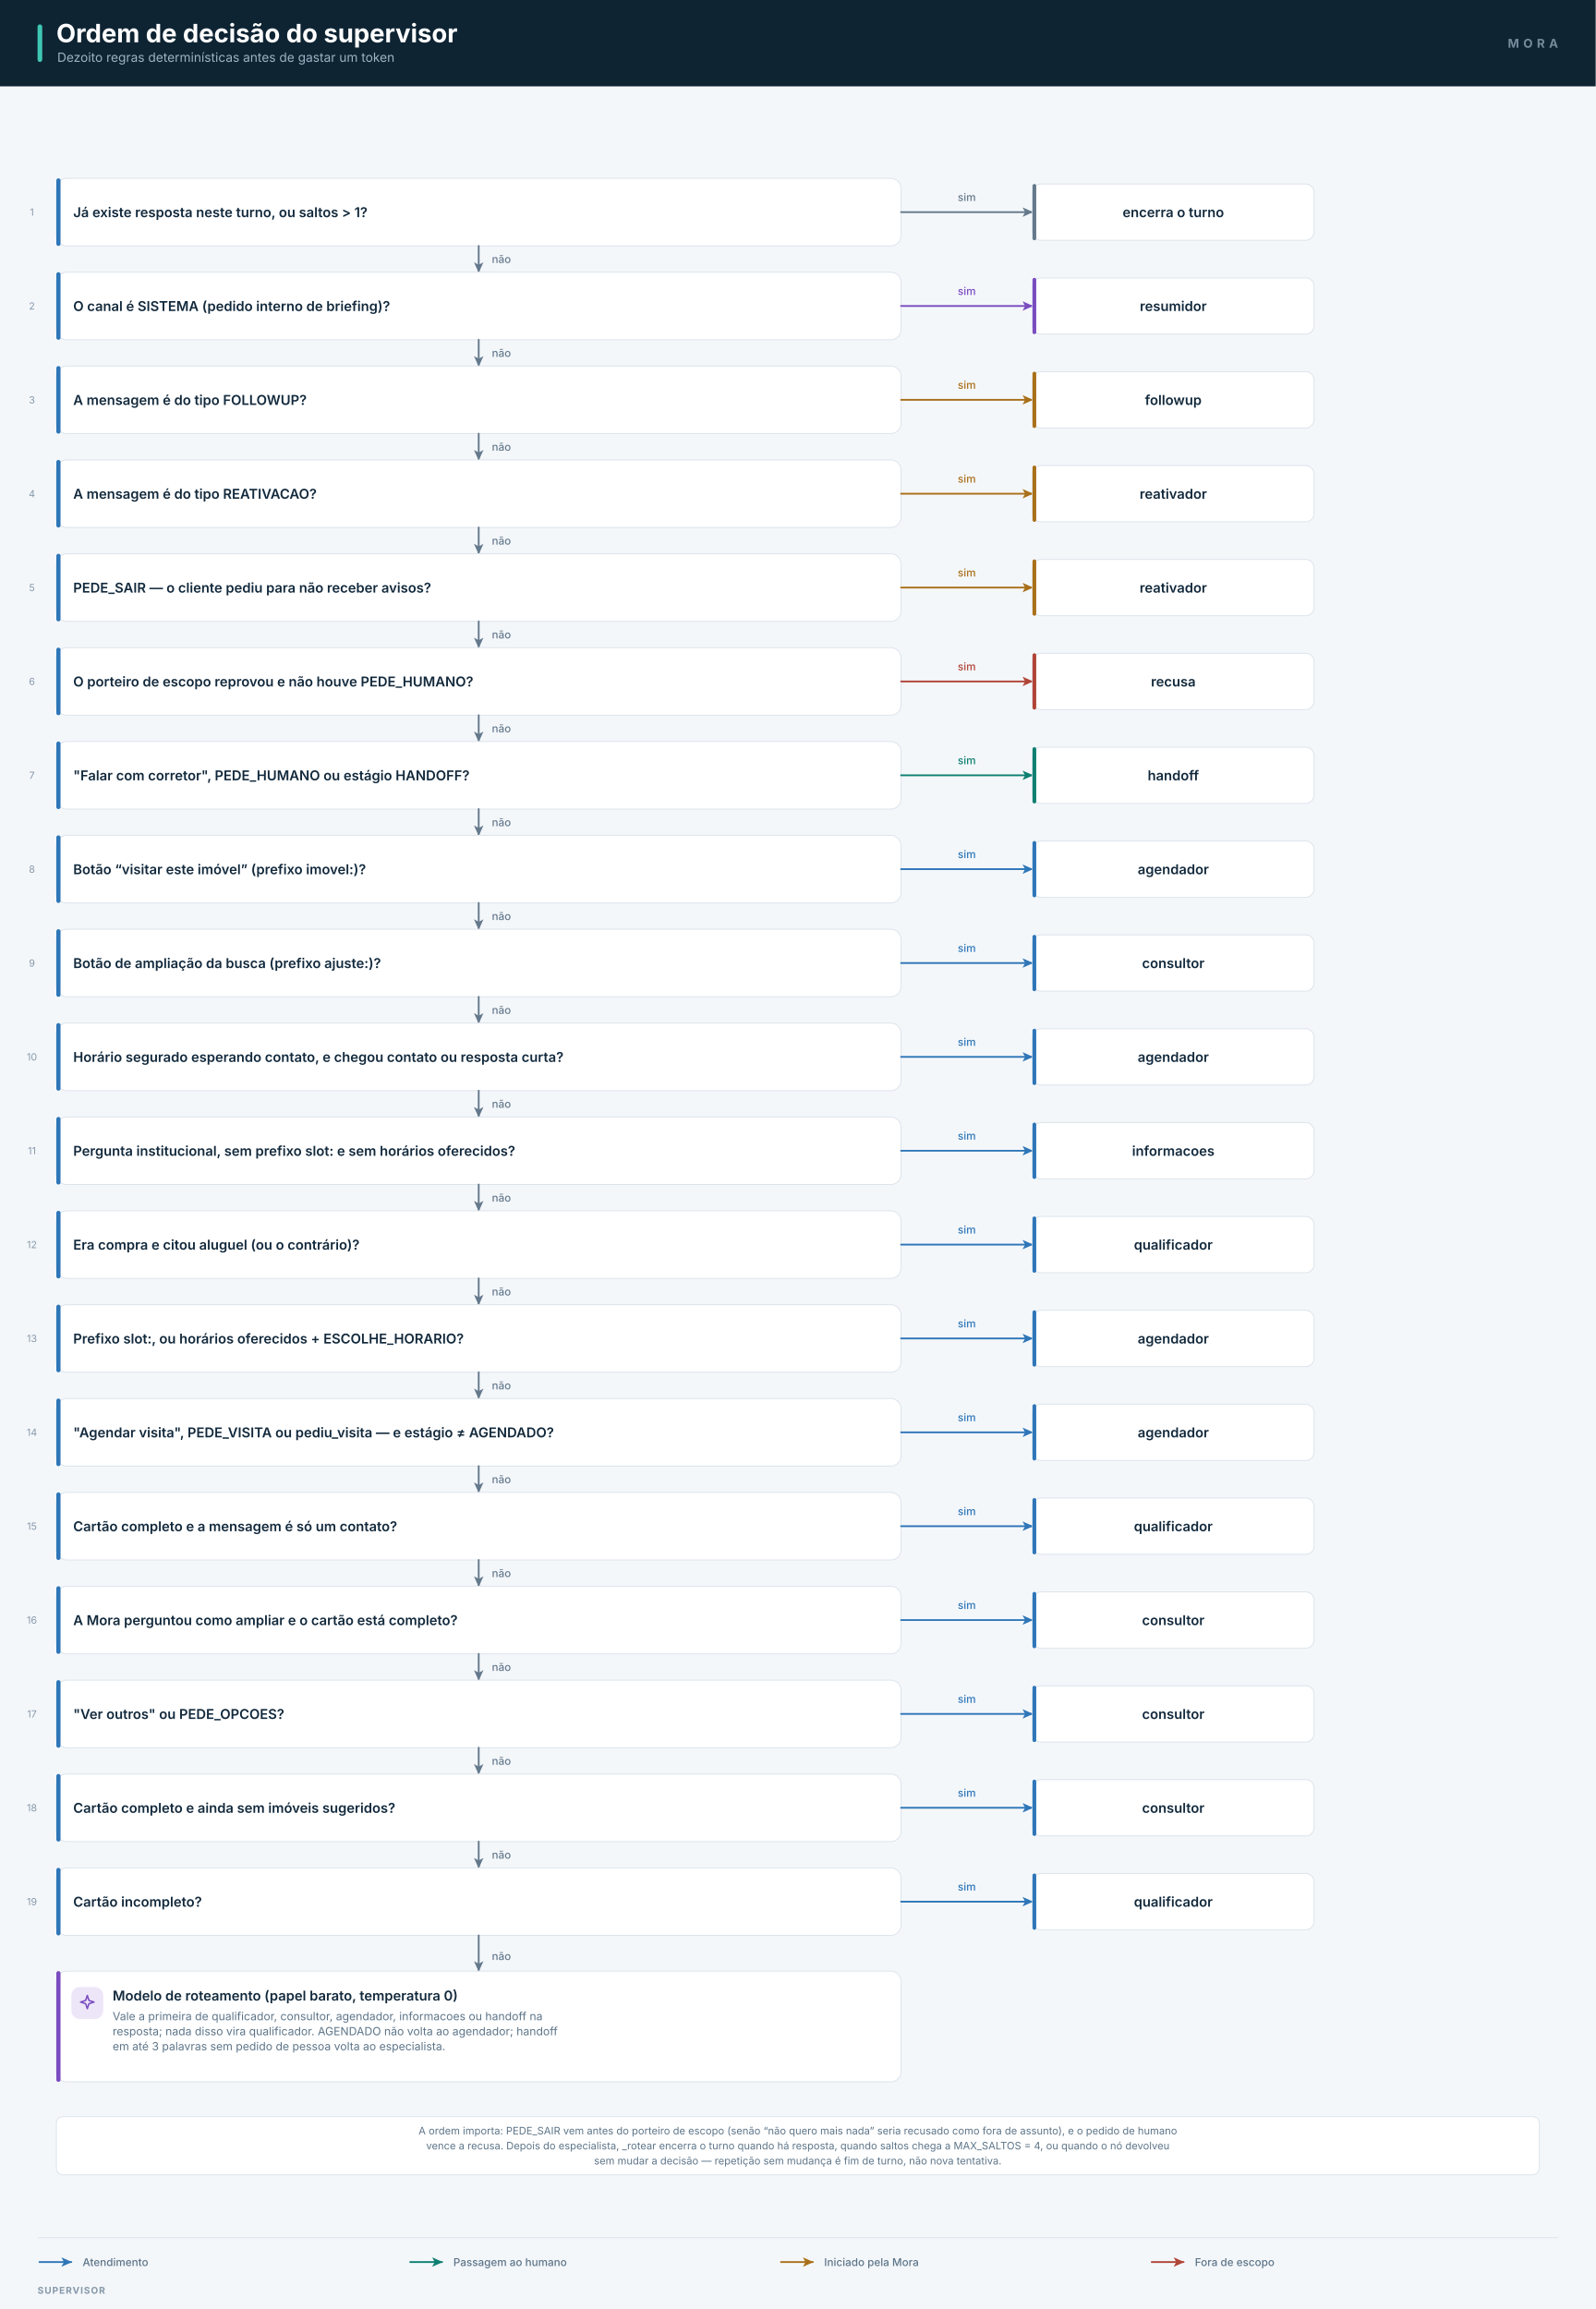
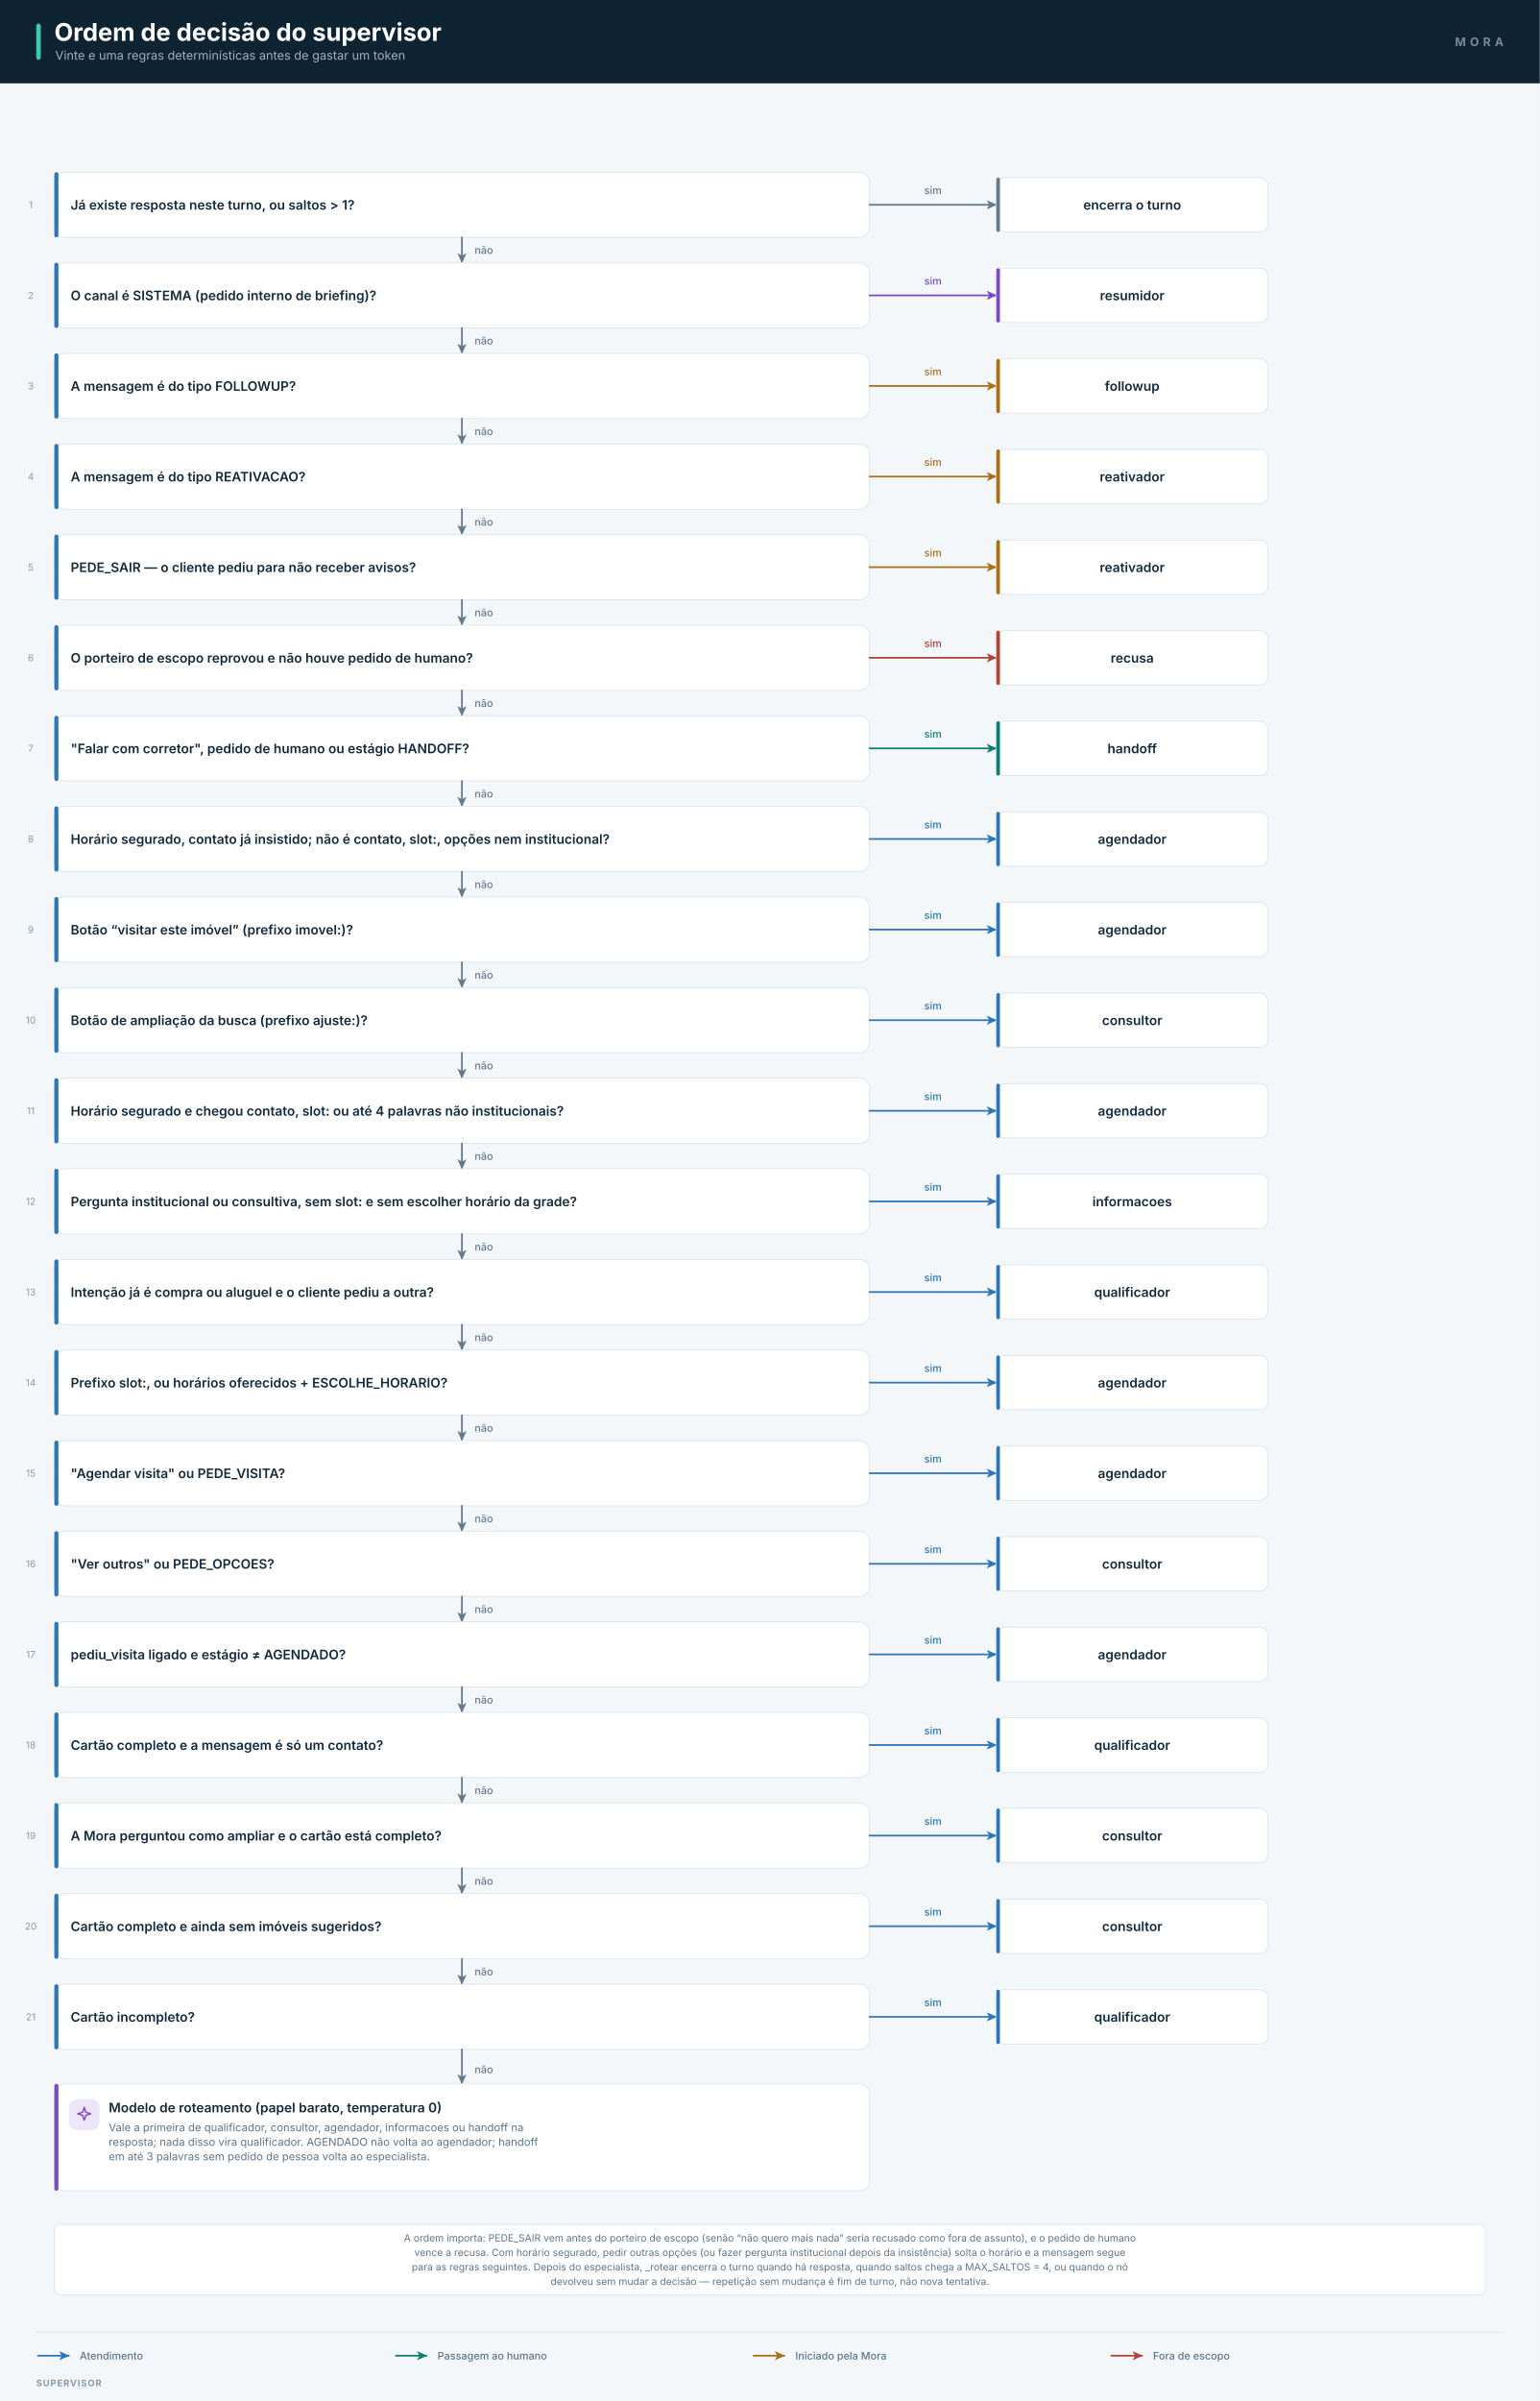
- <svg xmlns="http://www.w3.org/2000/svg" viewBox="0 0 1700 2460" width="1700" height="2460" role="img" aria-label="Escada de decisão do supervisor: cada regra é avaliada na ordem; a primeira que casa define o especialista, e só o que sobra vai ao modelo de roteamento.">
+ <svg xmlns="http://www.w3.org/2000/svg" viewBox="0 0 1700 2650" width="1700" height="2650" role="img" aria-label="Escada de decisão do supervisor: cada regra é avaliada na ordem; a primeira que casa define o especialista, e só o que sobra vai ao modelo de roteamento.">
  <style>
  text{font-family:Inter,'Segoe UI',system-ui,-apple-system,'Helvetica Neue',Arial,sans-serif;dominant-baseline:middle}
  .t-tit{font-size:17px;font-weight:600;fill:#12293C}
  .t-tit-s{font-size:14.5px;font-weight:600;fill:#12293C}
  .t-sub{font-size:12px;font-weight:400;fill:#5B7387}
  .t-sub-s{font-size:11px;font-weight:400;fill:#5B7387}
  .t-mini{font-size:10.5px;font-weight:400;fill:#8497A8}
  .t-grp{font-size:12px;font-weight:700;fill:#2C5F84;letter-spacing:.07em}
  .t-grp-s{font-size:11px;font-weight:400;fill:#8497A8}
  .t-seta{font-size:11.5px;font-weight:500}
  .t-leg{font-size:11.5px;font-weight:500;fill:#5B7387}
  .t-rod{font-size:10px;font-weight:700;fill:#8497A8;letter-spacing:.09em}
  .t-cab{font-size:27px;font-weight:700;fill:#FFFFFF}
  .t-cab-s{font-size:13.5px;font-weight:400;fill:#9DB3C4}
  .t-cab-r{font-size:13px;font-weight:700;fill:#9DB3C4;letter-spacing:.34em;opacity:.72}
  .cartao{fill:#FFFFFF;stroke:#DCE4EC;stroke-width:1}
  .grupo{fill:#E9F1F8;stroke:#D5E2EE;stroke-width:1}
  .linha{stroke:#DCE4EC;stroke-width:1}
  .s-azul{stroke:#2E76B8} .f-azul{fill:#2E76B8} .x-azul{fill:#2E76B8}
  .s-verde{stroke:#0E7F72} .f-verde{fill:#0E7F72} .x-verde{fill:#0E7F72}
  .s-roxo{stroke:#7A4CC0} .f-roxo{fill:#7A4CC0} .x-roxo{fill:#7A4CC0}
  .s-cinza{stroke:#64798C} .f-cinza{fill:#64798C} .x-cinza{fill:#64798C}
  .s-ambar{stroke:#A9701A} .f-ambar{fill:#A9701A} .x-ambar{fill:#A9701A}
  .s-vermelho{stroke:#B04437} .f-vermelho{fill:#B04437} .x-vermelho{fill:#B04437}
  .s-tinta2{stroke:#5B7387} .f-tinta2{fill:#5B7387} .x-tinta2{fill:#5B7387}
  .aresta{fill:none;stroke-width:1.9;stroke-linecap:round;stroke-linejoin:round}
</style>
  <defs>
    <marker id="p-azul" viewBox="0 0 10 10" refX="8.5" refY="5" markerWidth="7" markerHeight="7" orient="auto-start-reverse">
      <path d="M0.5 1.2 9 5 0.5 8.8 2.6 5z" class="f-azul" />
    </marker>
    <marker id="p-verde" viewBox="0 0 10 10" refX="8.5" refY="5" markerWidth="7" markerHeight="7" orient="auto-start-reverse">
      <path d="M0.5 1.2 9 5 0.5 8.8 2.6 5z" class="f-verde" />
    </marker>
    <marker id="p-roxo" viewBox="0 0 10 10" refX="8.5" refY="5" markerWidth="7" markerHeight="7" orient="auto-start-reverse">
      <path d="M0.5 1.2 9 5 0.5 8.8 2.6 5z" class="f-roxo" />
    </marker>
    <marker id="p-cinza" viewBox="0 0 10 10" refX="8.5" refY="5" markerWidth="7" markerHeight="7" orient="auto-start-reverse">
      <path d="M0.5 1.2 9 5 0.5 8.8 2.6 5z" class="f-cinza" />
    </marker>
    <marker id="p-ambar" viewBox="0 0 10 10" refX="8.5" refY="5" markerWidth="7" markerHeight="7" orient="auto-start-reverse">
      <path d="M0.5 1.2 9 5 0.5 8.8 2.6 5z" class="f-ambar" />
    </marker>
    <marker id="p-vermelho" viewBox="0 0 10 10" refX="8.5" refY="5" markerWidth="7" markerHeight="7" orient="auto-start-reverse">
      <path d="M0.5 1.2 9 5 0.5 8.8 2.6 5z" class="f-vermelho" />
    </marker>
    <marker id="p-tinta2" viewBox="0 0 10 10" refX="8.5" refY="5" markerWidth="7" markerHeight="7" orient="auto-start-reverse">
      <path d="M0.5 1.2 9 5 0.5 8.8 2.6 5z" class="f-tinta2" />
    </marker>
  </defs>
-   <rect width="1700" height="2460" fill="#F4F7FA" />
+   <rect width="1700" height="2650" fill="#F4F7FA" />
  <rect width="1700" height="92" fill="#0E2433" />
  <rect x="40" y="26" width="5" height="40" rx="2.5" fill="#3FC7B4" />
  <text x="60" y="35.0" class="t-cab">Ordem de decisão do supervisor</text>
-   <text x="61" y="61.0" class="t-cab-s">Dezoito regras determinísticas antes de gastar um token</text>
+   <text x="61" y="61.0" class="t-cab-s">Vinte e uma regras determinísticas antes de gastar um token</text>
  <text x="1660" y="46.0" class="t-cab-r" text-anchor="end">MORA</text>
  <rect x="60" y="190" width="900" height="72" rx="11" class="cartao" />
  <rect x="60" y="190" width="4.5" height="72" rx="2.2" class="f-azul" />
  <text x="78" y="226.0" class="t-tit-s">Já existe resposta neste turno, ou saltos &gt; 1?</text>
  <text x="34" y="226" class="t-mini" text-anchor="middle">1</text>
  <path d="M960.0 226.0 L1100.0 226.0" class="aresta s-cinza" marker-end="url(#p-cinza)" />
  <text x="1030" y="210" class="t-seta x-cinza" text-anchor="middle">sim</text>
  <rect x="1100" y="196" width="300" height="60" rx="9" class="cartao" />
  <rect x="1100" y="196" width="4" height="60" rx="2" class="f-cinza" />
  <text x="1250.0" y="226.0" class="t-tit-s" text-anchor="middle">encerra o turno</text>
  <path d="M510.0 262.0 L510.0 290.0" class="aresta s-cinza" marker-end="url(#p-cinza)" />
  <text x="524" y="276" class="t-seta x-cinza" text-anchor="start">não</text>
  <rect x="60" y="290" width="900" height="72" rx="11" class="cartao" />
  <rect x="60" y="290" width="4.5" height="72" rx="2.2" class="f-azul" />
  <text x="78" y="326.0" class="t-tit-s">O canal é SISTEMA (pedido interno de briefing)?</text>
  <text x="34" y="326" class="t-mini" text-anchor="middle">2</text>
  <path d="M960.0 326.0 L1100.0 326.0" class="aresta s-roxo" marker-end="url(#p-roxo)" />
  <text x="1030" y="310" class="t-seta x-roxo" text-anchor="middle">sim</text>
  <rect x="1100" y="296" width="300" height="60" rx="9" class="cartao" />
  <rect x="1100" y="296" width="4" height="60" rx="2" class="f-roxo" />
  <text x="1250.0" y="326.0" class="t-tit-s" text-anchor="middle">resumidor</text>
  <path d="M510.0 362.0 L510.0 390.0" class="aresta s-cinza" marker-end="url(#p-cinza)" />
  <text x="524" y="376" class="t-seta x-cinza" text-anchor="start">não</text>
  <rect x="60" y="390" width="900" height="72" rx="11" class="cartao" />
  <rect x="60" y="390" width="4.5" height="72" rx="2.2" class="f-azul" />
  <text x="78" y="426.0" class="t-tit-s">A mensagem é do tipo FOLLOWUP?</text>
  <text x="34" y="426" class="t-mini" text-anchor="middle">3</text>
  <path d="M960.0 426.0 L1100.0 426.0" class="aresta s-ambar" marker-end="url(#p-ambar)" />
  <text x="1030" y="410" class="t-seta x-ambar" text-anchor="middle">sim</text>
  <rect x="1100" y="396" width="300" height="60" rx="9" class="cartao" />
  <rect x="1100" y="396" width="4" height="60" rx="2" class="f-ambar" />
  <text x="1250.0" y="426.0" class="t-tit-s" text-anchor="middle">followup</text>
  <path d="M510.0 462.0 L510.0 490.0" class="aresta s-cinza" marker-end="url(#p-cinza)" />
  <text x="524" y="476" class="t-seta x-cinza" text-anchor="start">não</text>
  <rect x="60" y="490" width="900" height="72" rx="11" class="cartao" />
  <rect x="60" y="490" width="4.5" height="72" rx="2.2" class="f-azul" />
  <text x="78" y="526.0" class="t-tit-s">A mensagem é do tipo REATIVACAO?</text>
  <text x="34" y="526" class="t-mini" text-anchor="middle">4</text>
  <path d="M960.0 526.0 L1100.0 526.0" class="aresta s-ambar" marker-end="url(#p-ambar)" />
  <text x="1030" y="510" class="t-seta x-ambar" text-anchor="middle">sim</text>
  <rect x="1100" y="496" width="300" height="60" rx="9" class="cartao" />
  <rect x="1100" y="496" width="4" height="60" rx="2" class="f-ambar" />
  <text x="1250.0" y="526.0" class="t-tit-s" text-anchor="middle">reativador</text>
  <path d="M510.0 562.0 L510.0 590.0" class="aresta s-cinza" marker-end="url(#p-cinza)" />
  <text x="524" y="576" class="t-seta x-cinza" text-anchor="start">não</text>
  <rect x="60" y="590" width="900" height="72" rx="11" class="cartao" />
  <rect x="60" y="590" width="4.5" height="72" rx="2.2" class="f-azul" />
  <text x="78" y="626.0" class="t-tit-s">PEDE_SAIR — o cliente pediu para não receber avisos?</text>
  <text x="34" y="626" class="t-mini" text-anchor="middle">5</text>
  <path d="M960.0 626.0 L1100.0 626.0" class="aresta s-ambar" marker-end="url(#p-ambar)" />
  <text x="1030" y="610" class="t-seta x-ambar" text-anchor="middle">sim</text>
  <rect x="1100" y="596" width="300" height="60" rx="9" class="cartao" />
  <rect x="1100" y="596" width="4" height="60" rx="2" class="f-ambar" />
  <text x="1250.0" y="626.0" class="t-tit-s" text-anchor="middle">reativador</text>
  <path d="M510.0 662.0 L510.0 690.0" class="aresta s-cinza" marker-end="url(#p-cinza)" />
  <text x="524" y="676" class="t-seta x-cinza" text-anchor="start">não</text>
  <rect x="60" y="690" width="900" height="72" rx="11" class="cartao" />
  <rect x="60" y="690" width="4.5" height="72" rx="2.2" class="f-azul" />
-   <text x="78" y="726.0" class="t-tit-s">O porteiro de escopo reprovou e não houve PEDE_HUMANO?</text>
+   <text x="78" y="726.0" class="t-tit-s">O porteiro de escopo reprovou e não houve pedido de humano?</text>
  <text x="34" y="726" class="t-mini" text-anchor="middle">6</text>
  <path d="M960.0 726.0 L1100.0 726.0" class="aresta s-vermelho" marker-end="url(#p-vermelho)" />
  <text x="1030" y="710" class="t-seta x-vermelho" text-anchor="middle">sim</text>
  <rect x="1100" y="696" width="300" height="60" rx="9" class="cartao" />
  <rect x="1100" y="696" width="4" height="60" rx="2" class="f-vermelho" />
  <text x="1250.0" y="726.0" class="t-tit-s" text-anchor="middle">recusa</text>
  <path d="M510.0 762.0 L510.0 790.0" class="aresta s-cinza" marker-end="url(#p-cinza)" />
  <text x="524" y="776" class="t-seta x-cinza" text-anchor="start">não</text>
  <rect x="60" y="790" width="900" height="72" rx="11" class="cartao" />
  <rect x="60" y="790" width="4.5" height="72" rx="2.2" class="f-azul" />
-   <text x="78" y="826.0" class="t-tit-s">"Falar com corretor", PEDE_HUMANO ou estágio HANDOFF?</text>
+   <text x="78" y="826.0" class="t-tit-s">"Falar com corretor", pedido de humano ou estágio HANDOFF?</text>
  <text x="34" y="826" class="t-mini" text-anchor="middle">7</text>
  <path d="M960.0 826.0 L1100.0 826.0" class="aresta s-verde" marker-end="url(#p-verde)" />
  <text x="1030" y="810" class="t-seta x-verde" text-anchor="middle">sim</text>
  <rect x="1100" y="796" width="300" height="60" rx="9" class="cartao" />
  <rect x="1100" y="796" width="4" height="60" rx="2" class="f-verde" />
  <text x="1250.0" y="826.0" class="t-tit-s" text-anchor="middle">handoff</text>
  <path d="M510.0 862.0 L510.0 890.0" class="aresta s-cinza" marker-end="url(#p-cinza)" />
  <text x="524" y="876" class="t-seta x-cinza" text-anchor="start">não</text>
  <rect x="60" y="890" width="900" height="72" rx="11" class="cartao" />
  <rect x="60" y="890" width="4.5" height="72" rx="2.2" class="f-azul" />
-   <text x="78" y="926.0" class="t-tit-s">Botão “visitar este imóvel” (prefixo imovel:)?</text>
+   <text x="78" y="926.0" class="t-tit-s">Horário segurado, contato já insistido; não é contato, slot:, opções nem institucional?</text>
  <text x="34" y="926" class="t-mini" text-anchor="middle">8</text>
  <path d="M960.0 926.0 L1100.0 926.0" class="aresta s-azul" marker-end="url(#p-azul)" />
  <text x="1030" y="910" class="t-seta x-azul" text-anchor="middle">sim</text>
  <rect x="1100" y="896" width="300" height="60" rx="9" class="cartao" />
  <rect x="1100" y="896" width="4" height="60" rx="2" class="f-azul" />
  <text x="1250.0" y="926.0" class="t-tit-s" text-anchor="middle">agendador</text>
  <path d="M510.0 962.0 L510.0 990.0" class="aresta s-cinza" marker-end="url(#p-cinza)" />
  <text x="524" y="976" class="t-seta x-cinza" text-anchor="start">não</text>
  <rect x="60" y="990" width="900" height="72" rx="11" class="cartao" />
  <rect x="60" y="990" width="4.5" height="72" rx="2.2" class="f-azul" />
-   <text x="78" y="1026.0" class="t-tit-s">Botão de ampliação da busca (prefixo ajuste:)?</text>
+   <text x="78" y="1026.0" class="t-tit-s">Botão “visitar este imóvel” (prefixo imovel:)?</text>
  <text x="34" y="1026" class="t-mini" text-anchor="middle">9</text>
  <path d="M960.0 1026.0 L1100.0 1026.0" class="aresta s-azul" marker-end="url(#p-azul)" />
  <text x="1030" y="1010" class="t-seta x-azul" text-anchor="middle">sim</text>
  <rect x="1100" y="996" width="300" height="60" rx="9" class="cartao" />
  <rect x="1100" y="996" width="4" height="60" rx="2" class="f-azul" />
-   <text x="1250.0" y="1026.0" class="t-tit-s" text-anchor="middle">consultor</text>
+   <text x="1250.0" y="1026.0" class="t-tit-s" text-anchor="middle">agendador</text>
  <path d="M510.0 1062.0 L510.0 1090.0" class="aresta s-cinza" marker-end="url(#p-cinza)" />
  <text x="524" y="1076" class="t-seta x-cinza" text-anchor="start">não</text>
  <rect x="60" y="1090" width="900" height="72" rx="11" class="cartao" />
  <rect x="60" y="1090" width="4.5" height="72" rx="2.2" class="f-azul" />
-   <text x="78" y="1126.0" class="t-tit-s">Horário segurado esperando contato, e chegou contato ou resposta curta?</text>
+   <text x="78" y="1126.0" class="t-tit-s">Botão de ampliação da busca (prefixo ajuste:)?</text>
  <text x="34" y="1126" class="t-mini" text-anchor="middle">10</text>
  <path d="M960.0 1126.0 L1100.0 1126.0" class="aresta s-azul" marker-end="url(#p-azul)" />
  <text x="1030" y="1110" class="t-seta x-azul" text-anchor="middle">sim</text>
  <rect x="1100" y="1096" width="300" height="60" rx="9" class="cartao" />
  <rect x="1100" y="1096" width="4" height="60" rx="2" class="f-azul" />
-   <text x="1250.0" y="1126.0" class="t-tit-s" text-anchor="middle">agendador</text>
+   <text x="1250.0" y="1126.0" class="t-tit-s" text-anchor="middle">consultor</text>
  <path d="M510.0 1162.0 L510.0 1190.0" class="aresta s-cinza" marker-end="url(#p-cinza)" />
  <text x="524" y="1176" class="t-seta x-cinza" text-anchor="start">não</text>
  <rect x="60" y="1190" width="900" height="72" rx="11" class="cartao" />
  <rect x="60" y="1190" width="4.5" height="72" rx="2.2" class="f-azul" />
-   <text x="78" y="1226.0" class="t-tit-s">Pergunta institucional, sem prefixo slot: e sem horários oferecidos?</text>
+   <text x="78" y="1226.0" class="t-tit-s">Horário segurado e chegou contato, slot: ou até 4 palavras não institucionais?</text>
  <text x="34" y="1226" class="t-mini" text-anchor="middle">11</text>
  <path d="M960.0 1226.0 L1100.0 1226.0" class="aresta s-azul" marker-end="url(#p-azul)" />
  <text x="1030" y="1210" class="t-seta x-azul" text-anchor="middle">sim</text>
  <rect x="1100" y="1196" width="300" height="60" rx="9" class="cartao" />
  <rect x="1100" y="1196" width="4" height="60" rx="2" class="f-azul" />
-   <text x="1250.0" y="1226.0" class="t-tit-s" text-anchor="middle">informacoes</text>
+   <text x="1250.0" y="1226.0" class="t-tit-s" text-anchor="middle">agendador</text>
  <path d="M510.0 1262.0 L510.0 1290.0" class="aresta s-cinza" marker-end="url(#p-cinza)" />
  <text x="524" y="1276" class="t-seta x-cinza" text-anchor="start">não</text>
  <rect x="60" y="1290" width="900" height="72" rx="11" class="cartao" />
  <rect x="60" y="1290" width="4.5" height="72" rx="2.2" class="f-azul" />
-   <text x="78" y="1326.0" class="t-tit-s">Era compra e citou aluguel (ou o contrário)?</text>
+   <text x="78" y="1326.0" class="t-tit-s">Pergunta institucional ou consultiva, sem slot: e sem escolher horário da grade?</text>
  <text x="34" y="1326" class="t-mini" text-anchor="middle">12</text>
  <path d="M960.0 1326.0 L1100.0 1326.0" class="aresta s-azul" marker-end="url(#p-azul)" />
  <text x="1030" y="1310" class="t-seta x-azul" text-anchor="middle">sim</text>
  <rect x="1100" y="1296" width="300" height="60" rx="9" class="cartao" />
  <rect x="1100" y="1296" width="4" height="60" rx="2" class="f-azul" />
-   <text x="1250.0" y="1326.0" class="t-tit-s" text-anchor="middle">qualificador</text>
+   <text x="1250.0" y="1326.0" class="t-tit-s" text-anchor="middle">informacoes</text>
  <path d="M510.0 1362.0 L510.0 1390.0" class="aresta s-cinza" marker-end="url(#p-cinza)" />
  <text x="524" y="1376" class="t-seta x-cinza" text-anchor="start">não</text>
  <rect x="60" y="1390" width="900" height="72" rx="11" class="cartao" />
  <rect x="60" y="1390" width="4.5" height="72" rx="2.2" class="f-azul" />
-   <text x="78" y="1426.0" class="t-tit-s">Prefixo slot:, ou horários oferecidos + ESCOLHE_HORARIO?</text>
+   <text x="78" y="1426.0" class="t-tit-s">Intenção já é compra ou aluguel e o cliente pediu a outra?</text>
  <text x="34" y="1426" class="t-mini" text-anchor="middle">13</text>
  <path d="M960.0 1426.0 L1100.0 1426.0" class="aresta s-azul" marker-end="url(#p-azul)" />
  <text x="1030" y="1410" class="t-seta x-azul" text-anchor="middle">sim</text>
  <rect x="1100" y="1396" width="300" height="60" rx="9" class="cartao" />
  <rect x="1100" y="1396" width="4" height="60" rx="2" class="f-azul" />
-   <text x="1250.0" y="1426.0" class="t-tit-s" text-anchor="middle">agendador</text>
+   <text x="1250.0" y="1426.0" class="t-tit-s" text-anchor="middle">qualificador</text>
  <path d="M510.0 1462.0 L510.0 1490.0" class="aresta s-cinza" marker-end="url(#p-cinza)" />
  <text x="524" y="1476" class="t-seta x-cinza" text-anchor="start">não</text>
  <rect x="60" y="1490" width="900" height="72" rx="11" class="cartao" />
  <rect x="60" y="1490" width="4.5" height="72" rx="2.2" class="f-azul" />
-   <text x="78" y="1526.0" class="t-tit-s">"Agendar visita", PEDE_VISITA ou pediu_visita — e estágio ≠ AGENDADO?</text>
+   <text x="78" y="1526.0" class="t-tit-s">Prefixo slot:, ou horários oferecidos + ESCOLHE_HORARIO?</text>
  <text x="34" y="1526" class="t-mini" text-anchor="middle">14</text>
  <path d="M960.0 1526.0 L1100.0 1526.0" class="aresta s-azul" marker-end="url(#p-azul)" />
  <text x="1030" y="1510" class="t-seta x-azul" text-anchor="middle">sim</text>
  <rect x="1100" y="1496" width="300" height="60" rx="9" class="cartao" />
  <rect x="1100" y="1496" width="4" height="60" rx="2" class="f-azul" />
  <text x="1250.0" y="1526.0" class="t-tit-s" text-anchor="middle">agendador</text>
  <path d="M510.0 1562.0 L510.0 1590.0" class="aresta s-cinza" marker-end="url(#p-cinza)" />
  <text x="524" y="1576" class="t-seta x-cinza" text-anchor="start">não</text>
  <rect x="60" y="1590" width="900" height="72" rx="11" class="cartao" />
  <rect x="60" y="1590" width="4.5" height="72" rx="2.2" class="f-azul" />
-   <text x="78" y="1626.0" class="t-tit-s">Cartão completo e a mensagem é só um contato?</text>
+   <text x="78" y="1626.0" class="t-tit-s">"Agendar visita" ou PEDE_VISITA?</text>
  <text x="34" y="1626" class="t-mini" text-anchor="middle">15</text>
  <path d="M960.0 1626.0 L1100.0 1626.0" class="aresta s-azul" marker-end="url(#p-azul)" />
  <text x="1030" y="1610" class="t-seta x-azul" text-anchor="middle">sim</text>
  <rect x="1100" y="1596" width="300" height="60" rx="9" class="cartao" />
  <rect x="1100" y="1596" width="4" height="60" rx="2" class="f-azul" />
-   <text x="1250.0" y="1626.0" class="t-tit-s" text-anchor="middle">qualificador</text>
+   <text x="1250.0" y="1626.0" class="t-tit-s" text-anchor="middle">agendador</text>
  <path d="M510.0 1662.0 L510.0 1690.0" class="aresta s-cinza" marker-end="url(#p-cinza)" />
  <text x="524" y="1676" class="t-seta x-cinza" text-anchor="start">não</text>
  <rect x="60" y="1690" width="900" height="72" rx="11" class="cartao" />
  <rect x="60" y="1690" width="4.5" height="72" rx="2.2" class="f-azul" />
-   <text x="78" y="1726.0" class="t-tit-s">A Mora perguntou como ampliar e o cartão está completo?</text>
+   <text x="78" y="1726.0" class="t-tit-s">"Ver outros" ou PEDE_OPCOES?</text>
  <text x="34" y="1726" class="t-mini" text-anchor="middle">16</text>
  <path d="M960.0 1726.0 L1100.0 1726.0" class="aresta s-azul" marker-end="url(#p-azul)" />
  <text x="1030" y="1710" class="t-seta x-azul" text-anchor="middle">sim</text>
  <rect x="1100" y="1696" width="300" height="60" rx="9" class="cartao" />
  <rect x="1100" y="1696" width="4" height="60" rx="2" class="f-azul" />
  <text x="1250.0" y="1726.0" class="t-tit-s" text-anchor="middle">consultor</text>
  <path d="M510.0 1762.0 L510.0 1790.0" class="aresta s-cinza" marker-end="url(#p-cinza)" />
  <text x="524" y="1776" class="t-seta x-cinza" text-anchor="start">não</text>
  <rect x="60" y="1790" width="900" height="72" rx="11" class="cartao" />
  <rect x="60" y="1790" width="4.5" height="72" rx="2.2" class="f-azul" />
-   <text x="78" y="1826.0" class="t-tit-s">"Ver outros" ou PEDE_OPCOES?</text>
+   <text x="78" y="1826.0" class="t-tit-s">pediu_visita ligado e estágio ≠ AGENDADO?</text>
  <text x="34" y="1826" class="t-mini" text-anchor="middle">17</text>
  <path d="M960.0 1826.0 L1100.0 1826.0" class="aresta s-azul" marker-end="url(#p-azul)" />
  <text x="1030" y="1810" class="t-seta x-azul" text-anchor="middle">sim</text>
  <rect x="1100" y="1796" width="300" height="60" rx="9" class="cartao" />
  <rect x="1100" y="1796" width="4" height="60" rx="2" class="f-azul" />
-   <text x="1250.0" y="1826.0" class="t-tit-s" text-anchor="middle">consultor</text>
+   <text x="1250.0" y="1826.0" class="t-tit-s" text-anchor="middle">agendador</text>
  <path d="M510.0 1862.0 L510.0 1890.0" class="aresta s-cinza" marker-end="url(#p-cinza)" />
  <text x="524" y="1876" class="t-seta x-cinza" text-anchor="start">não</text>
  <rect x="60" y="1890" width="900" height="72" rx="11" class="cartao" />
  <rect x="60" y="1890" width="4.5" height="72" rx="2.2" class="f-azul" />
-   <text x="78" y="1926.0" class="t-tit-s">Cartão completo e ainda sem imóveis sugeridos?</text>
+   <text x="78" y="1926.0" class="t-tit-s">Cartão completo e a mensagem é só um contato?</text>
  <text x="34" y="1926" class="t-mini" text-anchor="middle">18</text>
  <path d="M960.0 1926.0 L1100.0 1926.0" class="aresta s-azul" marker-end="url(#p-azul)" />
  <text x="1030" y="1910" class="t-seta x-azul" text-anchor="middle">sim</text>
  <rect x="1100" y="1896" width="300" height="60" rx="9" class="cartao" />
  <rect x="1100" y="1896" width="4" height="60" rx="2" class="f-azul" />
-   <text x="1250.0" y="1926.0" class="t-tit-s" text-anchor="middle">consultor</text>
+   <text x="1250.0" y="1926.0" class="t-tit-s" text-anchor="middle">qualificador</text>
  <path d="M510.0 1962.0 L510.0 1990.0" class="aresta s-cinza" marker-end="url(#p-cinza)" />
  <text x="524" y="1976" class="t-seta x-cinza" text-anchor="start">não</text>
  <rect x="60" y="1990" width="900" height="72" rx="11" class="cartao" />
  <rect x="60" y="1990" width="4.5" height="72" rx="2.2" class="f-azul" />
-   <text x="78" y="2026.0" class="t-tit-s">Cartão incompleto?</text>
+   <text x="78" y="2026.0" class="t-tit-s">A Mora perguntou como ampliar e o cartão está completo?</text>
  <text x="34" y="2026" class="t-mini" text-anchor="middle">19</text>
  <path d="M960.0 2026.0 L1100.0 2026.0" class="aresta s-azul" marker-end="url(#p-azul)" />
  <text x="1030" y="2010" class="t-seta x-azul" text-anchor="middle">sim</text>
  <rect x="1100" y="1996" width="300" height="60" rx="9" class="cartao" />
  <rect x="1100" y="1996" width="4" height="60" rx="2" class="f-azul" />
-   <text x="1250.0" y="2026.0" class="t-tit-s" text-anchor="middle">qualificador</text>
-   <path d="M510.0 2062.0 L510.0 2100.0" class="aresta s-cinza" marker-end="url(#p-cinza)" />
-   <text x="524" y="2084" class="t-seta x-cinza" text-anchor="start">não</text>
-   <rect x="60" y="2100" width="900" height="118" rx="11" class="cartao" />
-   <rect x="60" y="2100" width="4.5" height="118" rx="2.2" class="f-roxo" />
-   <rect x="76" y="2117" width="34" height="34" rx="9" fill="#EDE6F9" />
-   <g transform="translate(82.0,2123.0) scale(0.9167)" fill="none" stroke="#7A4CC0" stroke-width="1.7" stroke-linecap="round" stroke-linejoin="round">
+   <text x="1250.0" y="2026.0" class="t-tit-s" text-anchor="middle">consultor</text>
+   <path d="M510.0 2062.0 L510.0 2090.0" class="aresta s-cinza" marker-end="url(#p-cinza)" />
+   <text x="524" y="2076" class="t-seta x-cinza" text-anchor="start">não</text>
+   <rect x="60" y="2090" width="900" height="72" rx="11" class="cartao" />
+   <rect x="60" y="2090" width="4.5" height="72" rx="2.2" class="f-azul" />
+   <text x="78" y="2126.0" class="t-tit-s">Cartão completo e ainda sem imóveis sugeridos?</text>
+   <text x="34" y="2126" class="t-mini" text-anchor="middle">20</text>
+   <path d="M960.0 2126.0 L1100.0 2126.0" class="aresta s-azul" marker-end="url(#p-azul)" />
+   <text x="1030" y="2110" class="t-seta x-azul" text-anchor="middle">sim</text>
+   <rect x="1100" y="2096" width="300" height="60" rx="9" class="cartao" />
+   <rect x="1100" y="2096" width="4" height="60" rx="2" class="f-azul" />
+   <text x="1250.0" y="2126.0" class="t-tit-s" text-anchor="middle">consultor</text>
+   <path d="M510.0 2162.0 L510.0 2190.0" class="aresta s-cinza" marker-end="url(#p-cinza)" />
+   <text x="524" y="2176" class="t-seta x-cinza" text-anchor="start">não</text>
+   <rect x="60" y="2190" width="900" height="72" rx="11" class="cartao" />
+   <rect x="60" y="2190" width="4.5" height="72" rx="2.2" class="f-azul" />
+   <text x="78" y="2226.0" class="t-tit-s">Cartão incompleto?</text>
+   <text x="34" y="2226" class="t-mini" text-anchor="middle">21</text>
+   <path d="M960.0 2226.0 L1100.0 2226.0" class="aresta s-azul" marker-end="url(#p-azul)" />
+   <text x="1030" y="2210" class="t-seta x-azul" text-anchor="middle">sim</text>
+   <rect x="1100" y="2196" width="300" height="60" rx="9" class="cartao" />
+   <rect x="1100" y="2196" width="4" height="60" rx="2" class="f-azul" />
+   <text x="1250.0" y="2226.0" class="t-tit-s" text-anchor="middle">qualificador</text>
+   <path d="M510.0 2262.0 L510.0 2300.0" class="aresta s-cinza" marker-end="url(#p-cinza)" />
+   <text x="524" y="2284" class="t-seta x-cinza" text-anchor="start">não</text>
+   <rect x="60" y="2300" width="900" height="118" rx="11" class="cartao" />
+   <rect x="60" y="2300" width="4.5" height="118" rx="2.2" class="f-roxo" />
+   <rect x="76" y="2317" width="34" height="34" rx="9" fill="#EDE6F9" />
+   <g transform="translate(82.0,2323.0) scale(0.9167)" fill="none" stroke="#7A4CC0" stroke-width="1.7" stroke-linecap="round" stroke-linejoin="round">
    <path d="M12 3.2 13.9 9 19.8 10.9 13.9 12.8 12 18.6 10.1 12.8 4.2 10.9 10.1 9z" />
  </g>
-   <text x="120" y="2126" class="t-tit-s">Modelo de roteamento (papel barato, temperatura 0)</text>
-   <text x="120" y="2148" class="t-sub">Vale a primeira de qualificador, consultor, agendador, informacoes ou handoff na</text>
-   <text x="120" y="2164" class="t-sub">resposta; nada disso vira qualificador. AGENDADO não volta ao agendador; handoff</text>
-   <text x="120" y="2180" class="t-sub">em até 3 palavras sem pedido de pessoa volta ao especialista.</text>
-   <rect x="60.0" y="2255" width="1580" height="62" rx="7" class="cartao" />
-   <text x="850" y="2270" class="t-sub-s" text-anchor="middle">A ordem importa: PEDE_SAIR vem antes do porteiro de escopo (senão “não quero mais nada” seria recusado como fora de assunto), e o pedido de humano</text>
-   <text x="850" y="2286" class="t-sub-s" text-anchor="middle">vence a recusa. Depois do especialista, _rotear encerra o turno quando há resposta, quando saltos chega a MAX_SALTOS = 4, ou quando o nó devolveu</text>
-   <text x="850" y="2302" class="t-sub-s" text-anchor="middle">sem mudar a decisão — repetição sem mudança é fim de turno, não nova tentativa.</text>
-   <line x1="40" y1="2384" x2="1660" y2="2384" class="linha" />
-   <path d="M42.0 2410h34" class="aresta s-azul" marker-end="url(#p-azul)" />
-   <text x="88.0" y="2410" class="t-leg">Atendimento</text>
-   <path d="M437.0 2410h34" class="aresta s-verde" marker-end="url(#p-verde)" />
-   <text x="483.0" y="2410" class="t-leg">Passagem ao humano</text>
-   <path d="M832.0 2410h34" class="aresta s-ambar" marker-end="url(#p-ambar)" />
-   <text x="878.0" y="2410" class="t-leg">Iniciado pela Mora</text>
-   <path d="M1227.0 2410h34" class="aresta s-vermelho" marker-end="url(#p-vermelho)" />
-   <text x="1273.0" y="2410" class="t-leg">Fora de escopo</text>
-   <text x="40" y="2440" class="t-rod">SUPERVISOR</text>
+   <text x="120" y="2326" class="t-tit-s">Modelo de roteamento (papel barato, temperatura 0)</text>
+   <text x="120" y="2348" class="t-sub">Vale a primeira de qualificador, consultor, agendador, informacoes ou handoff na</text>
+   <text x="120" y="2364" class="t-sub">resposta; nada disso vira qualificador. AGENDADO não volta ao agendador; handoff</text>
+   <text x="120" y="2380" class="t-sub">em até 3 palavras sem pedido de pessoa volta ao especialista.</text>
+   <rect x="60.0" y="2455" width="1580" height="78" rx="7" class="cartao" />
+   <text x="850" y="2470" class="t-sub-s" text-anchor="middle">A ordem importa: PEDE_SAIR vem antes do porteiro de escopo (senão “não quero mais nada” seria recusado como fora de assunto), e o pedido de humano</text>
+   <text x="850" y="2486" class="t-sub-s" text-anchor="middle">vence a recusa. Com horário segurado, pedir outras opções (ou fazer pergunta institucional depois da insistência) solta o horário e a mensagem segue</text>
+   <text x="850" y="2502" class="t-sub-s" text-anchor="middle">para as regras seguintes. Depois do especialista, _rotear encerra o turno quando há resposta, quando saltos chega a MAX_SALTOS = 4, ou quando o nó</text>
+   <text x="850" y="2518" class="t-sub-s" text-anchor="middle">devolveu sem mudar a decisão — repetição sem mudança é fim de turno, não nova tentativa.</text>
+   <line x1="40" y1="2574" x2="1660" y2="2574" class="linha" />
+   <path d="M42.0 2600h34" class="aresta s-azul" marker-end="url(#p-azul)" />
+   <text x="88.0" y="2600" class="t-leg">Atendimento</text>
+   <path d="M437.0 2600h34" class="aresta s-verde" marker-end="url(#p-verde)" />
+   <text x="483.0" y="2600" class="t-leg">Passagem ao humano</text>
+   <path d="M832.0 2600h34" class="aresta s-ambar" marker-end="url(#p-ambar)" />
+   <text x="878.0" y="2600" class="t-leg">Iniciado pela Mora</text>
+   <path d="M1227.0 2600h34" class="aresta s-vermelho" marker-end="url(#p-vermelho)" />
+   <text x="1273.0" y="2600" class="t-leg">Fora de escopo</text>
+   <text x="40" y="2630" class="t-rod">SUPERVISOR</text>
</svg>
